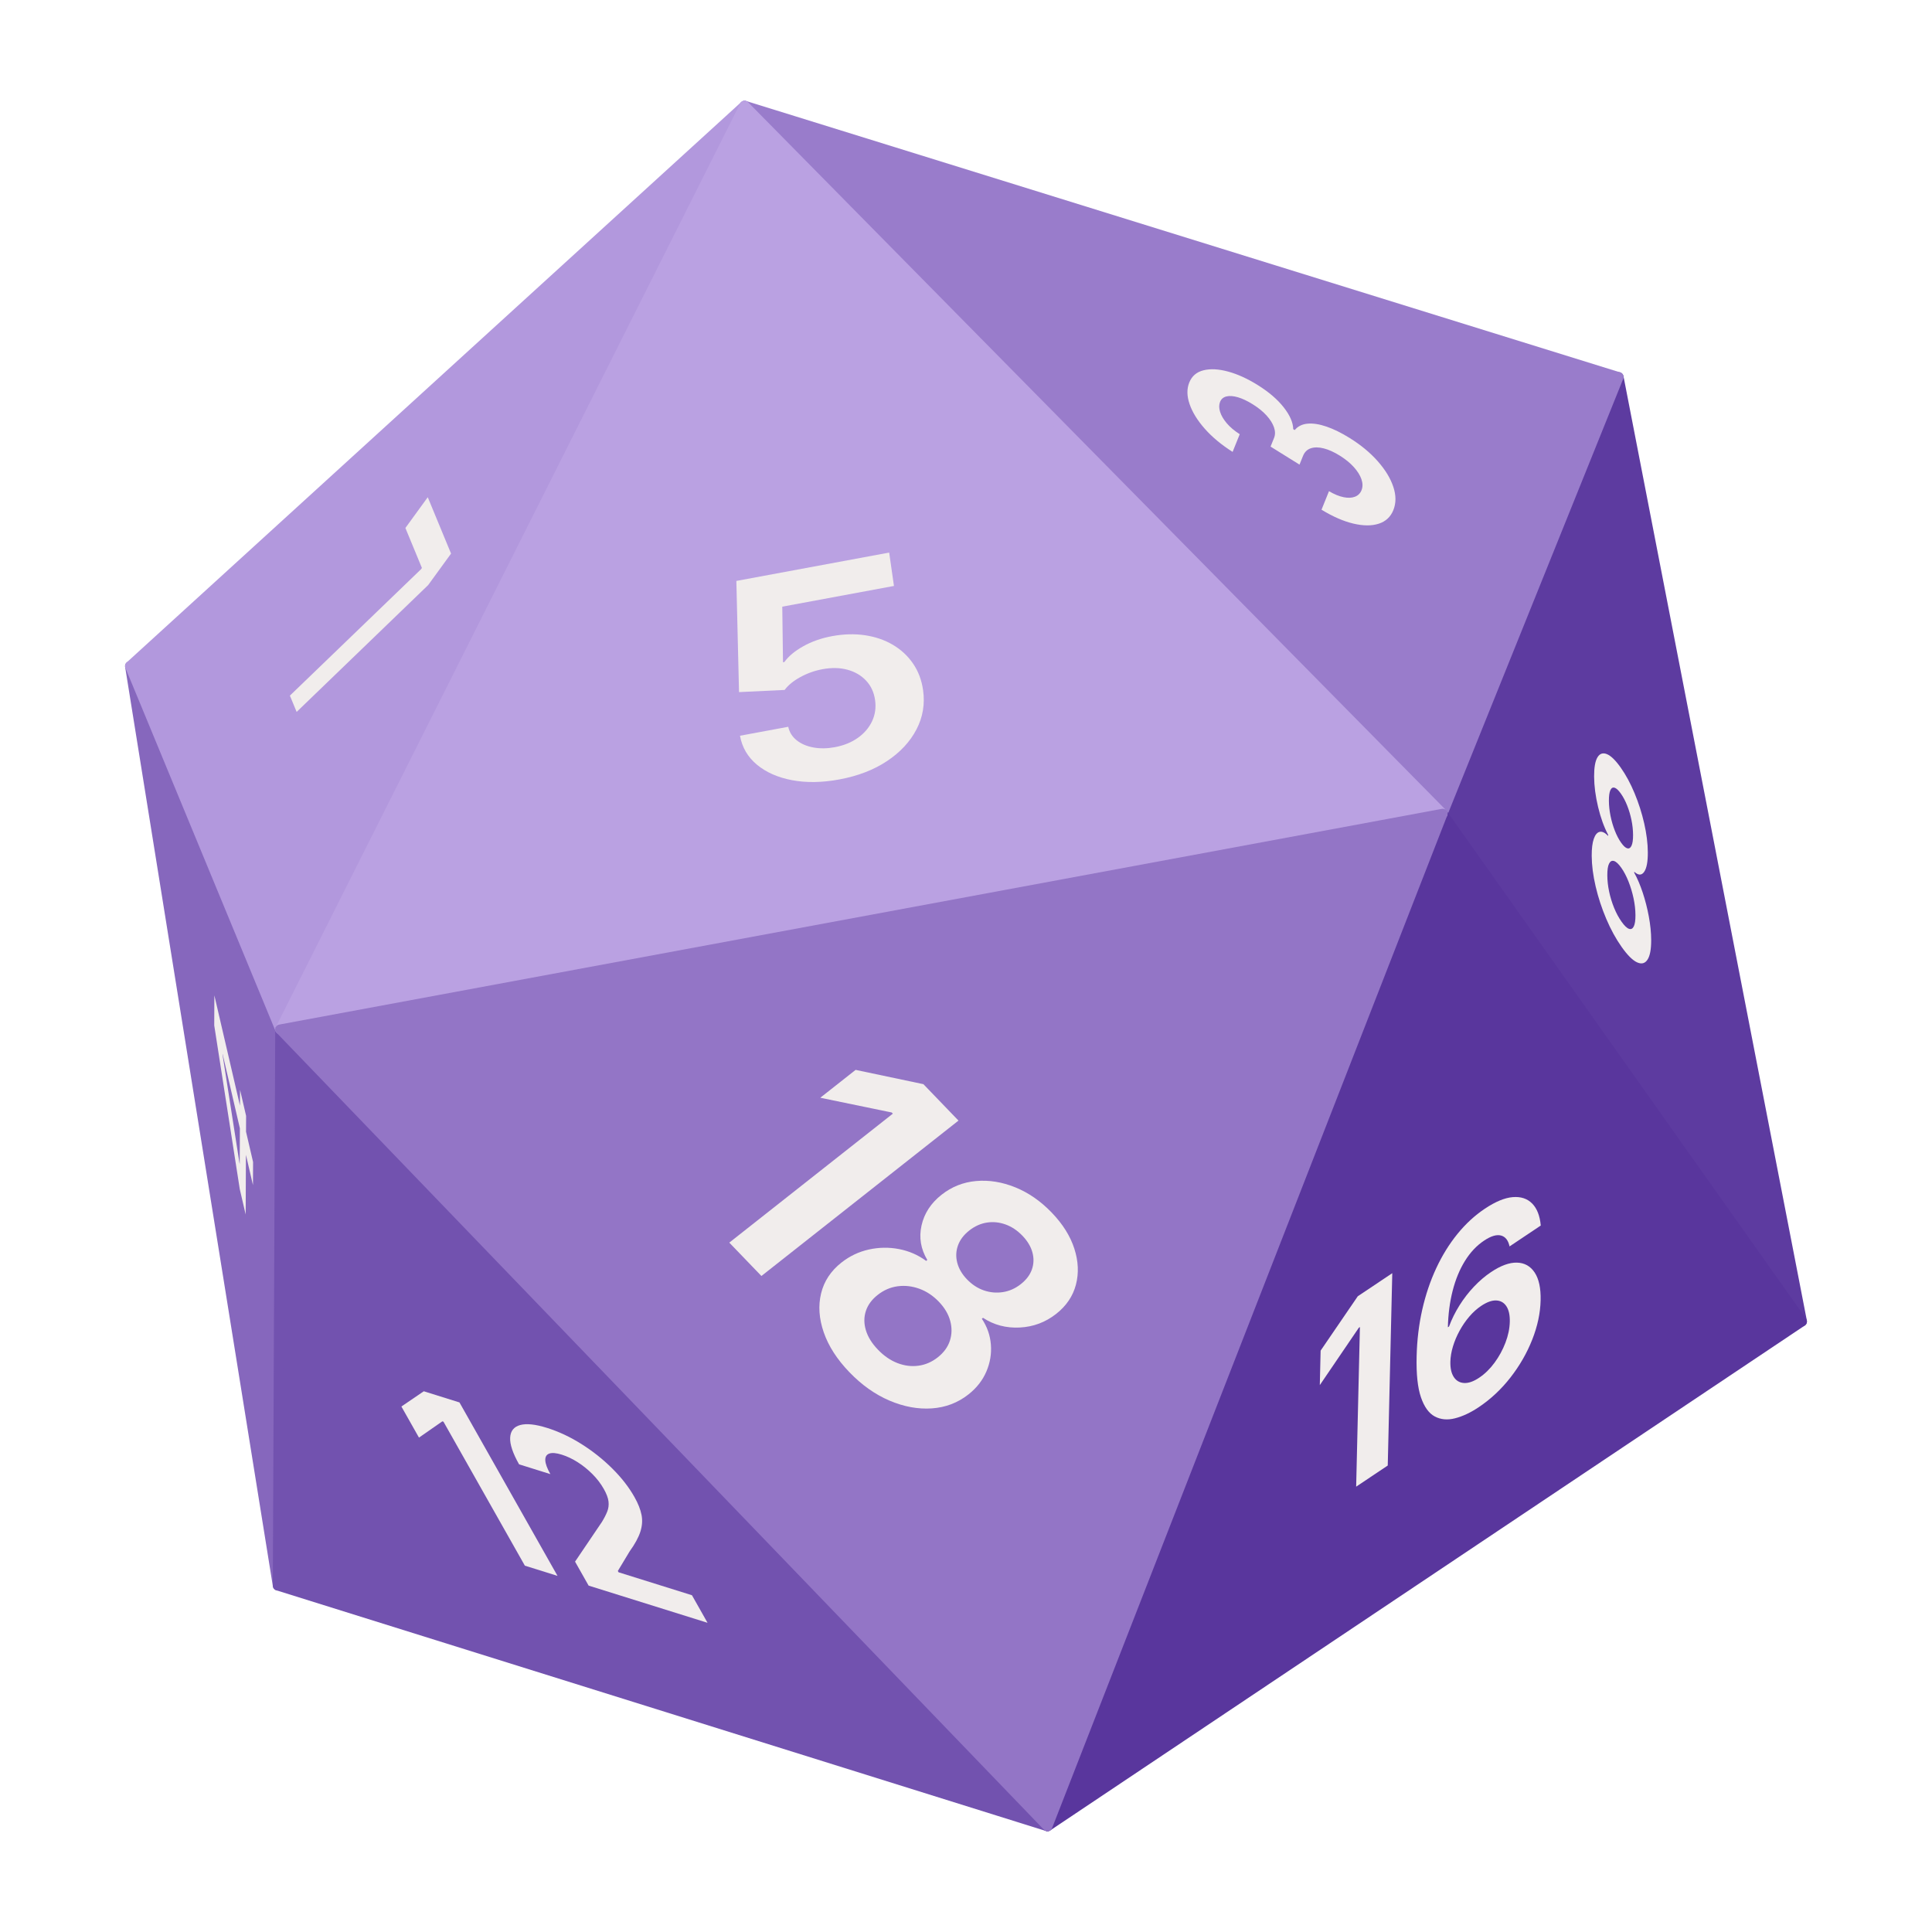
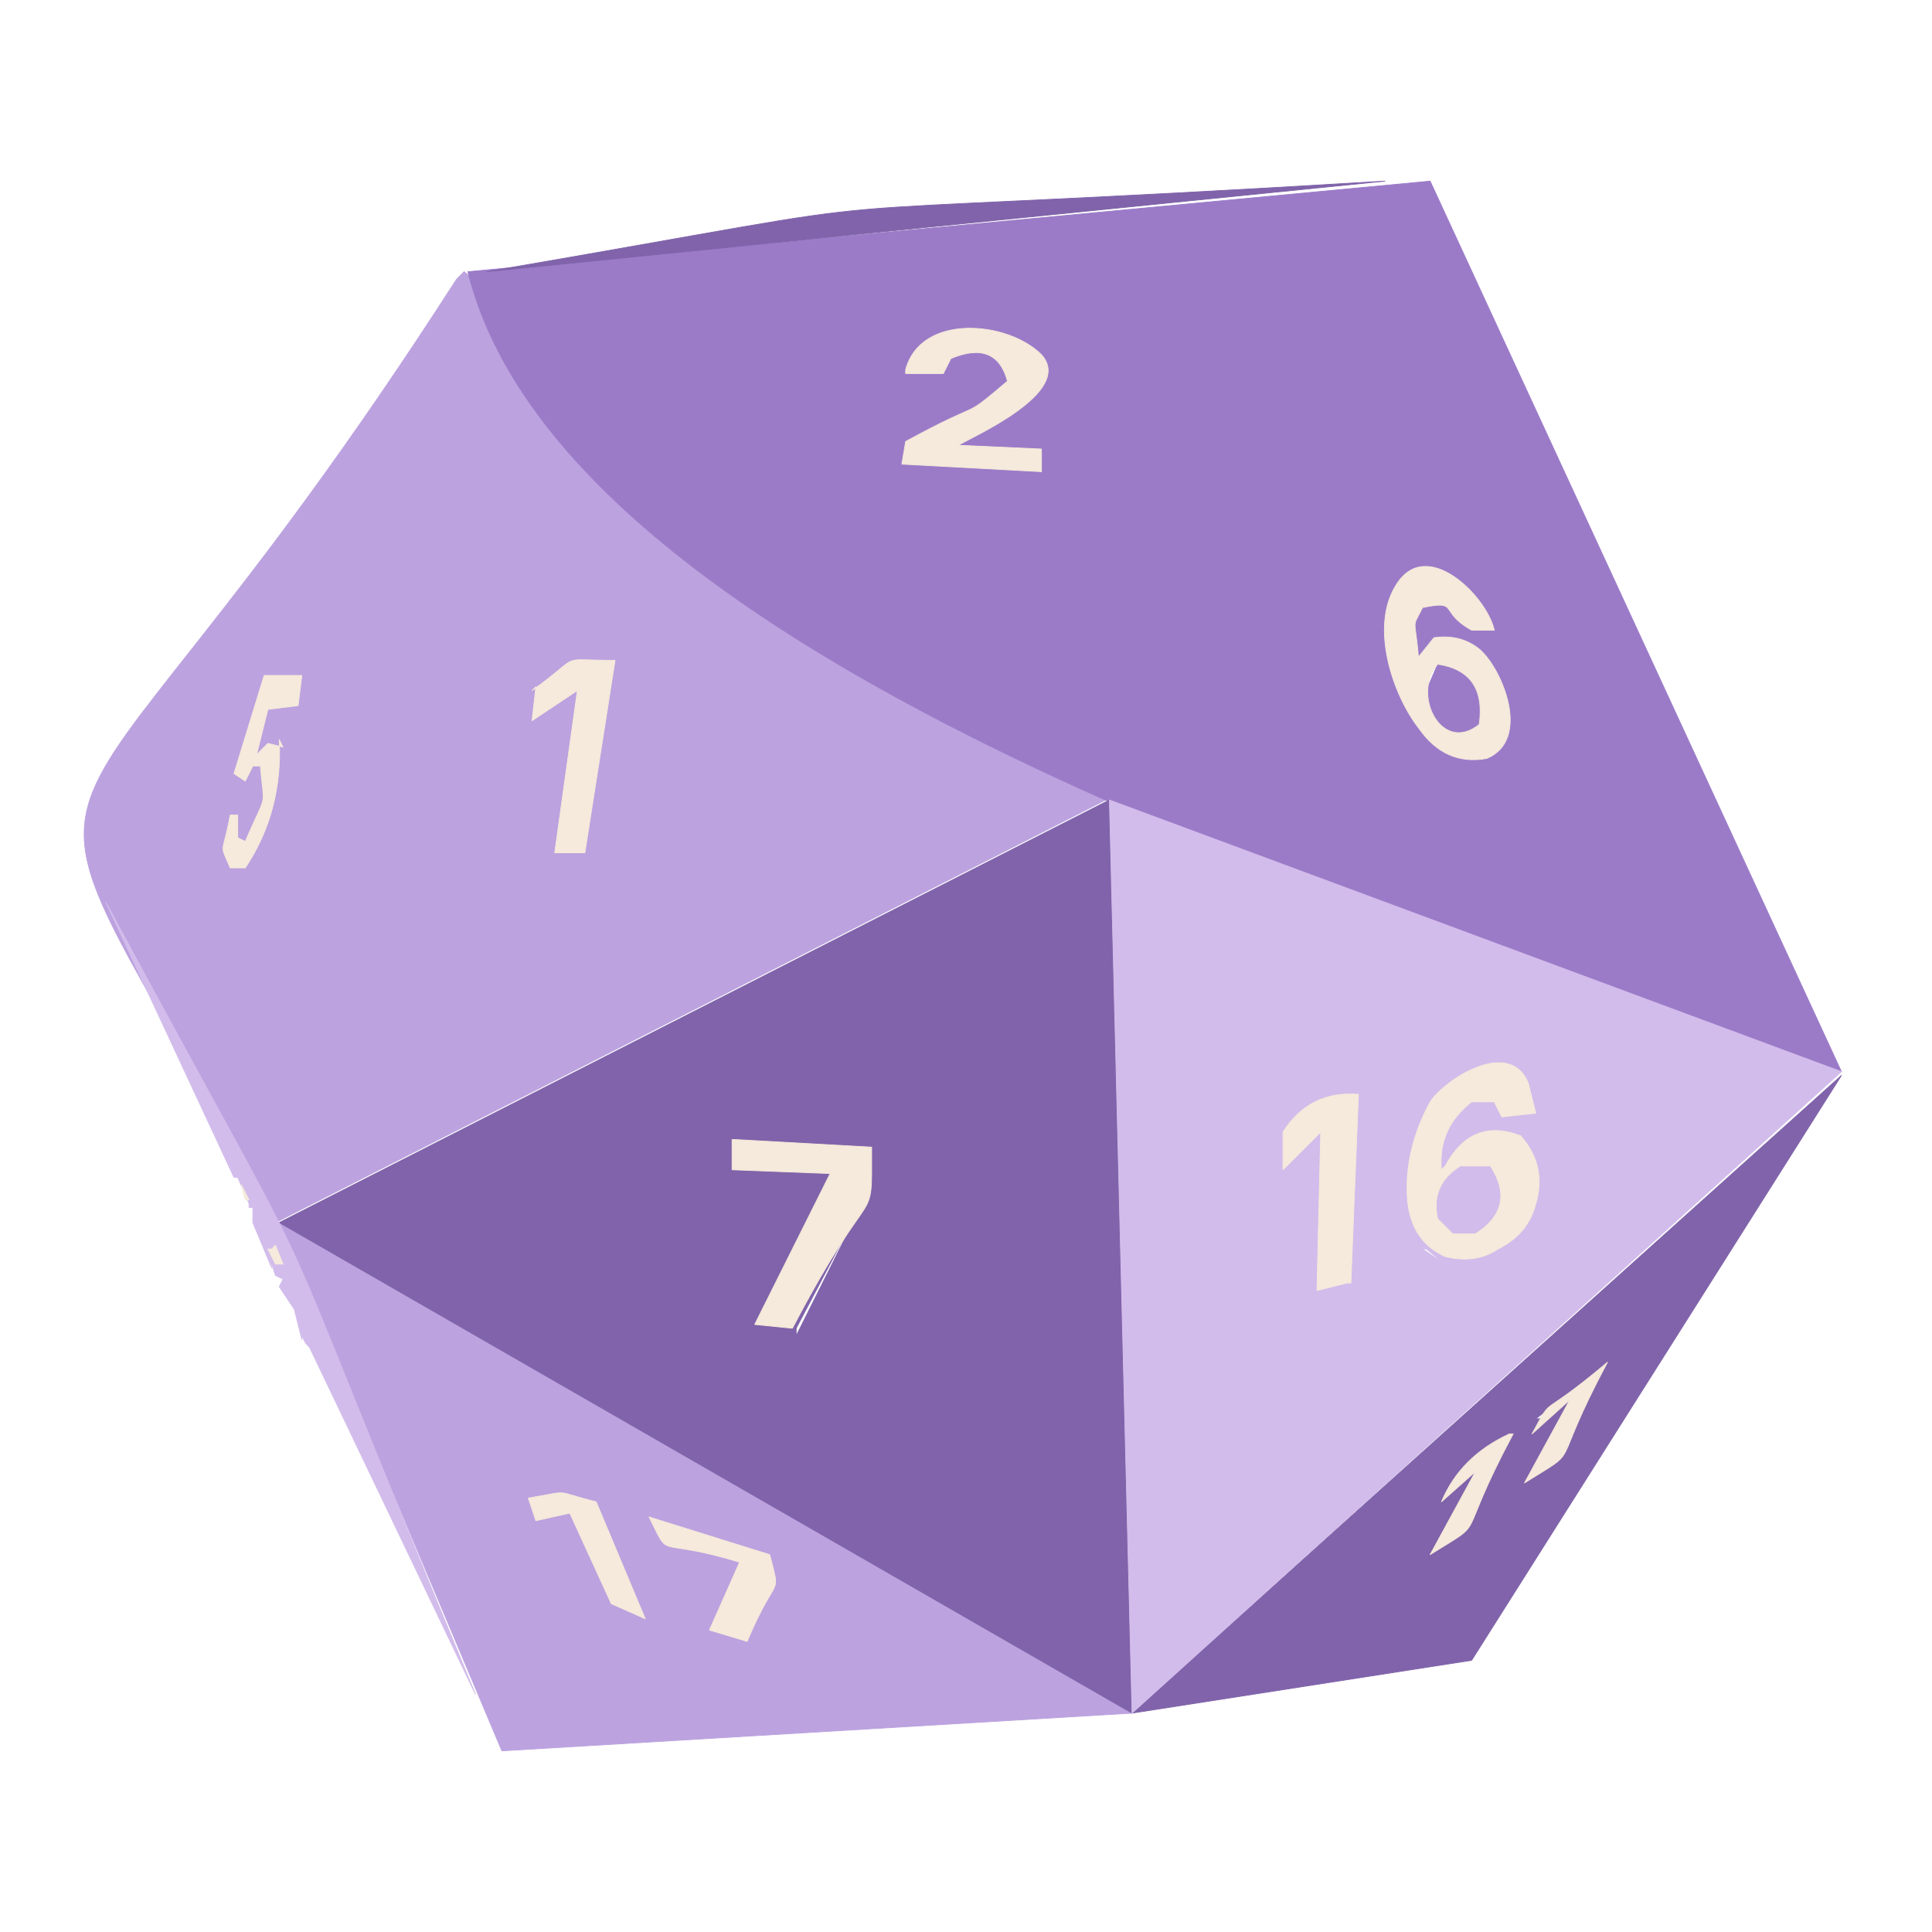
- <svg xmlns="http://www.w3.org/2000/svg" width="128" height="128" viewBox="0 0 128 128" role="img" aria-labelledby="title desc">
-   <polygon fill="#8667bd" stroke="#8667bd" stroke-width="0.65" stroke-linejoin="round" points="18.40,105.05 8.61,44.13 18.56,68.20" />
-   <polygon fill="#5d3ba0" stroke="#5d3ba0" stroke-width="0.65" stroke-linejoin="round" points="95.58,53.91 107.24,24.98 119.39,87.55" />
-   <polygon fill="#b298dd" stroke="#b298dd" stroke-width="0.65" stroke-linejoin="round" points="8.61,44.13 49.33,7.00 18.56,68.20" />
-   <polygon fill="#7252af" stroke="#7252af" stroke-width="0.65" stroke-linejoin="round" points="18.40,105.05 69.40,121.00 18.56,68.20" />
-   <polygon fill="#997ccb" stroke="#997ccb" stroke-width="0.65" stroke-linejoin="round" points="49.33,7.00 95.58,53.91 107.24,24.98" />
-   <polygon fill="#59369d" stroke="#59369d" stroke-width="0.65" stroke-linejoin="round" points="69.40,121.00 95.58,53.91 119.39,87.55" />
-   <polygon fill="#baa1e2" stroke="#baa1e2" stroke-width="0.65" stroke-linejoin="round" points="49.33,7.00 18.56,68.20 95.58,53.91" />
-   <polygon fill="#9375c6" stroke="#9375c6" stroke-width="0.65" stroke-linejoin="round" points="69.40,121.00 18.56,68.20 95.58,53.91" />
-   <g transform="matrix(0.16 -36.85 11.3969 49.069 15.19 72.46)">
-     <g fill="#F1EDEC" transform="translate(-0.10436 0.1375) scale(0.00015101 -0.00015101)">
-       <path transform="translate(0 0)" d="M103.8 271.0V497.6L732.4 1490H923.5V1170.1H808.2L394.6 516.2V504.2H1278.4V271.0ZM815.1 0V339.5L820.2 441.8V1490H1089.9V0Z" />
-     </g>
-   </g>
-   <g transform="matrix(23.81 33.64 0.2829 52.8275 107.4033 55.48)">
-     <g fill="#F1EDEC" transform="translate(-0.09723 0.13456) scale(0.00014706 -0.00014706)">
-       <path transform="translate(0 0)" d="M660.5 -20Q496.4 -20 369.4 34.65Q242.4 89.3 170.5 184.2Q98.6 279.1 98.6 399.6Q98.6 492.7 140.2 571.4Q181.8 650.1 253.4 702.75Q325.0 755.4 414.4 770.4V779.3Q297.2 805.0 224.9 897.35Q152.6 989.7 152.6 1110.4Q152.6 1225.7 218.35 1315.9Q284.1 1406.1 398.8 1458.05Q513.5 1510 660.5 1510Q806.8 1510 921.7 1458.05Q1036.6 1406.1 1102.65 1315.7Q1168.7 1225.3 1168.7 1110.4Q1168.7 989.2 1095.65 897.1Q1022.6 805.0 908.0 779.3V770.4Q995.8 755.4 1067.4 702.75Q1139.0 650.1 1181.4 571.4Q1223.8 492.7 1223.8 399.6Q1223.8 279.1 1151.3 184.2Q1078.8 89.3 951.6 34.65Q824.4 -20 660.5 -20ZM660.5 195.9Q741.0 195.9 800.6 224.35Q860.2 252.8 893.4 303.65Q926.6 354.5 926.6 421.3Q926.6 489.9 892.05 542.6Q857.5 595.3 797.35 625.7Q737.2 656.1 660.5 656.1Q583.6 656.1 523.4 625.9Q463.2 595.7 428.65 543.05Q394.1 490.4 394.1 421.3Q394.1 354.5 427.0 303.85Q459.9 253.2 520.1 224.55Q580.3 195.9 660.5 195.9ZM660.5 869.6Q726.9 869.6 778.2 896.4Q829.5 923.2 859.35 971.15Q889.2 1019.1 889.2 1081.1Q889.2 1143.5 860.15 1189.95Q831.1 1236.4 779.55 1262.4Q728.0 1288.4 660.5 1288.4Q592.9 1288.4 541.3 1262.4Q489.7 1236.4 460.85 1189.95Q432.0 1143.5 432.0 1081.1Q432.0 1019.1 461.1 971.35Q490.2 923.6 542.1 896.6Q594.0 869.6 660.5 869.6Z" />
-     </g>
-   </g>
-   <g transform="matrix(9.95 24.07 -41.2748 56.7709 25.5 39.7767)">
-     <g fill="#F1EDEC" transform="translate(-0.08951 0.1375) scale(0.00015101 -0.00015101)">
-       <path transform="translate(0 0)" d="M181.1 0 808.0 1242.1V1252.3H79.1V1490H1106.5V1246.8L478.3 0Z" />
-     </g>
-   </g>
-   <g transform="matrix(51 15.95 29.2601 51.7595 35.4533 98.0833)">
-     <g fill="#F1EDEC" transform="translate(-0.15898 0.1375) scale(0.00014901 -0.00014901)">
-       <path transform="translate(0 0)" d="M732.7 1490V0H448.0V1236.6H438.0L93.3 990.7V1257.8L421.8 1490Z" />
-       <path transform="translate(875 0)" d="M128.8 0V205.9L651.3 708.2Q721.6 778.4 769.85 834.0Q818.1 889.6 843.2 942.8Q868.3 996.0 868.3 1057.8Q868.3 1126.3 836.9 1175.9Q805.5 1225.5 751.75 1252.15Q698 1278.8 628.8 1278.8Q556.9 1278.8 503.4 1249.7Q449.9 1220.6 420.6 1166.9Q391.3 1113.2 391.3 1038.6H118.4Q118.4 1181.9 183.65 1287.75Q248.9 1393.6 364.7 1451.8Q480.5 1510 631.6 1510Q785.3 1510 900.6 1453.8Q1015.9 1397.6 1080.25 1299.35Q1144.6 1201.1 1144.6 1074.2Q1144.6 990.9 1112.7 910.8Q1080.8 830.7 999.25 731.0Q917.7 631.3 768.1 490.9L525.8 247.9V236.8H1165.6V0Z" />
-     </g>
-   </g>
-   <g transform="matrix(11.66 -28.93 60.1368 37.4643 84.05 28.63)">
-     <g fill="#F1EDEC" transform="translate(-0.09681 0.13456) scale(0.00014706 -0.00014706)">
-       <path transform="translate(0 0)" d="M655.3 -20Q495.8 -20 372.2 34.75Q248.6 89.5 177.15 186.6Q105.7 283.7 102.9 411.1H391.3Q394.6 352.7 429.65 309.3Q464.7 265.9 523.65 242.25Q582.6 218.6 655.4 218.6Q732.3 218.6 791.3 245.45Q850.3 272.3 883.95 320.5Q917.6 368.7 917.6 431.8Q917.6 497.0 882.95 546.35Q848.3 595.7 783.7 623.7Q719.1 651.7 628.4 651.7H493.4V868.5H628.4Q703.2 868.5 760.45 894.85Q817.7 921.2 849.75 968.05Q881.8 1014.9 881.8 1077.5Q881.8 1138.0 854.05 1183.1Q826.3 1228.2 776.0 1253.5Q725.7 1278.8 658.2 1278.8Q591.2 1278.8 535.05 1254.9Q478.9 1231.0 444.5 1187.45Q410.1 1143.9 408.4 1083.0H133.1Q135.3 1209.0 205.15 1305.2Q275.0 1401.4 393.65 1455.7Q512.3 1510 660.4 1510Q811.1 1510 923.5 1454.0Q1035.9 1398 1097.8 1303.85Q1159.7 1209.7 1159.7 1094.7Q1159.7 969.6 1084.2 884.95Q1008.7 800.3 886.1 774.9V763.8Q992.4 749.7 1065.5 702.3Q1138.6 654.9 1176.15 581.45Q1213.7 508.0 1213.7 415.4Q1213.7 289.3 1141.85 190.85Q1070.0 92.4 943.95 36.2Q817.9 -20 655.3 -20Z" />
-     </g>
-   </g>
-   <g transform="matrix(49.99 -33.45 -1.3683 58.1565 94.79 87.4867)">
-     <g fill="#F1EDEC" transform="translate(-0.16104 0.13456) scale(0.00014706 -0.00014706)">
-       <path transform="translate(0 0)" d="M732.7 1490V0H448.0V1236.6H438.0L93.3 990.7V1257.8L421.8 1490Z" />
-       <path transform="translate(875 0)" d="M677.5 -20Q567.9 -20 464.05 17.15Q360.2 54.3 277.85 138.35Q195.5 222.4 147.05 361.9Q98.6 501.4 98.6 706.0Q98.6 895.8 139.9 1044.7Q181.2 1193.6 259.0 1297.55Q336.8 1401.5 446.15 1455.75Q555.5 1510 691.1 1510Q834.1 1510 944.8 1453.9Q1055.5 1397.8 1123.65 1301.4Q1191.8 1205.0 1207.1 1083.0H925.7Q906.1 1165.2 844.85 1214.0Q783.6 1262.8 691.1 1262.8Q590.1 1262.8 520.2 1203.45Q450.3 1144.1 414.4 1034.0Q378.5 923.9 378.5 771.5H388.7Q423.8 836.2 480.25 882.75Q536.7 929.3 609.05 953.9Q681.4 978.5 761.6 978.5Q893.2 978.5 997.15 916.4Q1101.1 854.3 1161.45 745.05Q1221.8 635.8 1221.8 495.0Q1221.8 346.5 1153.5 230.05Q1085.2 113.6 962.75 46.8Q840.3 -20 677.5 -20ZM675.7 209.6Q752.7 209.6 813.2 246.7Q873.7 283.8 908.95 346.95Q944.2 410.1 944.2 488.7Q944.2 566.1 909.75 628.7Q875.3 691.3 815.35 727.85Q755.4 764.4 678.5 764.4Q621.3 764.4 572.25 742.65Q523.2 720.9 486.4 682.5Q449.6 644.1 429.15 594.05Q408.7 544 408.7 487.6Q408.7 411.7 443.4 348.6Q478.1 285.5 538.85 247.55Q599.6 209.6 675.7 209.6Z" />
-     </g>
-   </g>
-   <g transform="matrix(77.02 -14.29 8.9374 62.4173 54.49 43.0367)">
-     <g fill="#F1EDEC" transform="translate(-0.09422 0.13452) scale(0.00014901 -0.00014901)">
-       <path transform="translate(0 0)" d="M623.0 -20Q473.6 -20 356.5 35.55Q239.4 91.1 171.1 188.5Q102.8 285.9 99.2 411.1H377.7Q381.0 351.9 414.6 306.2Q448.2 260.5 502.85 235.05Q557.5 209.6 623.0 209.6Q700.4 209.6 760.1 244.6Q819.8 279.6 853.7 341.9Q887.6 404.2 887.6 485.2Q887.6 567.6 852.6 631.25Q817.6 694.9 756.8 730.75Q696.0 766.6 616.4 766.6Q549.2 766.6 486.1 740.55Q423.0 714.5 387.1 671.5L128.9 715.1L203.4 1490H1085.6V1252.3H440.9L400.2 865.5H408.2Q449.3 917.0 526.5 950.3Q603.7 983.6 696.9 983.6Q797.5 983.6 883.1 947.5Q968.7 911.4 1032.05 845.25Q1095.4 779.1 1130.45 689.2Q1165.5 599.3 1165.5 492.2Q1165.5 343.4 1096.7 227.8Q1027.9 112.2 905.8 46.1Q783.7 -20 623.0 -20Z" />
-     </g>
-   </g>
-   <g transform="matrix(50.84 52.8 -59.5825 46.9848 61.18 81.0367)">
-     <g fill="#F1EDEC" transform="translate(-0.16118 0.13456) scale(0.00014706 -0.00014706)">
-       <path transform="translate(0 0)" d="M732.7 1490V0H448.0V1236.6H438.0L93.3 990.7V1257.8L421.8 1490Z" />
-       <path transform="translate(875 0)" d="M660.5 -20Q496.4 -20 369.4 34.65Q242.4 89.3 170.5 184.2Q98.6 279.1 98.6 399.6Q98.6 492.7 140.2 571.4Q181.8 650.1 253.4 702.75Q325.0 755.4 414.4 770.4V779.3Q297.2 805.0 224.9 897.35Q152.6 989.7 152.6 1110.4Q152.6 1225.7 218.35 1315.9Q284.1 1406.1 398.8 1458.05Q513.5 1510 660.5 1510Q806.8 1510 921.7 1458.05Q1036.6 1406.1 1102.65 1315.7Q1168.7 1225.3 1168.7 1110.4Q1168.7 989.2 1095.65 897.1Q1022.6 805.0 908.0 779.3V770.4Q995.8 755.4 1067.4 702.75Q1139.0 650.1 1181.4 571.4Q1223.8 492.7 1223.8 399.6Q1223.8 279.1 1151.3 184.2Q1078.8 89.3 951.6 34.65Q824.4 -20 660.5 -20ZM660.5 195.9Q741.0 195.9 800.6 224.35Q860.2 252.8 893.4 303.65Q926.6 354.5 926.6 421.3Q926.6 489.9 892.05 542.6Q857.5 595.3 797.35 625.7Q737.2 656.1 660.5 656.1Q583.6 656.1 523.4 625.9Q463.2 595.7 428.65 543.05Q394.1 490.4 394.1 421.3Q394.1 354.5 427.0 303.85Q459.9 253.2 520.1 224.55Q580.3 195.9 660.5 195.9ZM660.5 869.6Q726.9 869.6 778.2 896.4Q829.5 923.2 859.35 971.15Q889.2 1019.1 889.2 1081.1Q889.2 1143.5 860.15 1189.95Q831.1 1236.4 779.55 1262.4Q728.0 1288.4 660.5 1288.4Q592.9 1288.4 541.3 1262.4Q489.7 1236.4 460.85 1189.95Q432.0 1143.5 432.0 1081.1Q432.0 1019.1 461.1 971.35Q490.2 923.6 542.1 896.6Q594.0 869.6 660.5 869.6Z" />
-     </g>
+ <svg xmlns="http://www.w3.org/2000/svg" viewBox="0 0 128 128" fill="currentColor" stroke="currentColor" stroke-width=".20" stroke-linejoin="round" fill-rule="evenodd">
+   <g transform="scale(.25)">
+     <path color="#bca2df" d="M73 324L293 212L123 72l-2 2C4 256-5 176 73 324ZM72 180l-7 27l8-26ZM74 324l59 140L300 454L74 324ZM196 414l-8 19l8-18Z" />
+     <path color="#9b7bc8" d="M488 284L379 48L124 72c28 113 284 182 364 212ZM378 183q-2-4 3-7l-3 7ZM389 180l-5-4l5 4ZM392 189l-1-6l1 6Z" />
+     <path color="#8063aa" d="M129 72L367 48C184 59 263 49 129 72ZM74 324L300 454L294 212L74 324ZM211 352v0l20-38l-20 40ZM390 440L488 285L300 454l90-14ZM394 384l-12 13l12-12ZM408 376l17-14l-18 14Z" />
+     <path color="#d2bceb" d="M300 454L488 284L294 212l6 242ZM376 330l-3-9l3 9ZM377 331l6 4l-5-4ZM383 302l-1 6l1-6ZM28 239l34 73h1l3 7v1h1v4v-1v1v0l5 12l-1-4l2 6l2 1l-1 2l4 6l2 8v-1l1 2v0l1 1v0l44 92C62 295 96 365 28 239Z" />
+     <path color="#f5eadb" d="M75 198l-4-1l-3 3l3-12l8-1l1-8h-10l-8 26l3 2l2-4h2c1 12 2 6-4 20l-2-1v-6h-2c-2 11-3 7 0 14h4q10-15 9-34ZM65 318h1l-2-4l1 4ZM72 331h-1l2 4h2l-2-5ZM240 99h10l2-4q12-5 15 6c-13 11-5 4-27 16l-1 6l37 2v-6l-22-1c3-2 31-14 22-24c-9-9-32-11-36 4ZM376 175c-1-12-2-8 1-14c10-2 4 1 13 6h6c-2-9-18-25-26-12c-7 11-1 29 6 38q7 10 18 8c12-5 4-24-2-29q-5-4-12-3l-4 5ZM381 176q13 2 11 16c-10 8-18-8-11-16ZM142 182l-1 9l12-8l-6 43h8l8-51c-16 0-8-2-22 8ZM382 310q-1-11 8-18h6l2 4l9-1l-2-8c-5-12-22-1-26 5q-7 13-6 26q1 11 10 15q8 2 14-2q8-4 10-12q3-10-4-18q-13-5-20 8ZM395 309q7 11-4 18h-6l-4-4q-2-9 6-14h7ZM358 340l2-50q-13-1-20 10v10l10-10l-1 42l8-2ZM194 302v8l26 1l-20 40l10 1c22-42 21-25 21-48l-36-2ZM406 380l10-9l-12 22c16-10 6-2 22-32c-19 16-14 8-20 19ZM400 380q-13 6-18 18l9-8l-12 22c16-10 6-2 22-32ZM140 397l2 6l9-2l11 24l9 4L158 398c-12-3-6-3-18-1ZM204 412L172 402c6 12 1 5 24 12l-8 18l10 3c8-19 9-11 6-23Z" />
  </g>
</svg>
